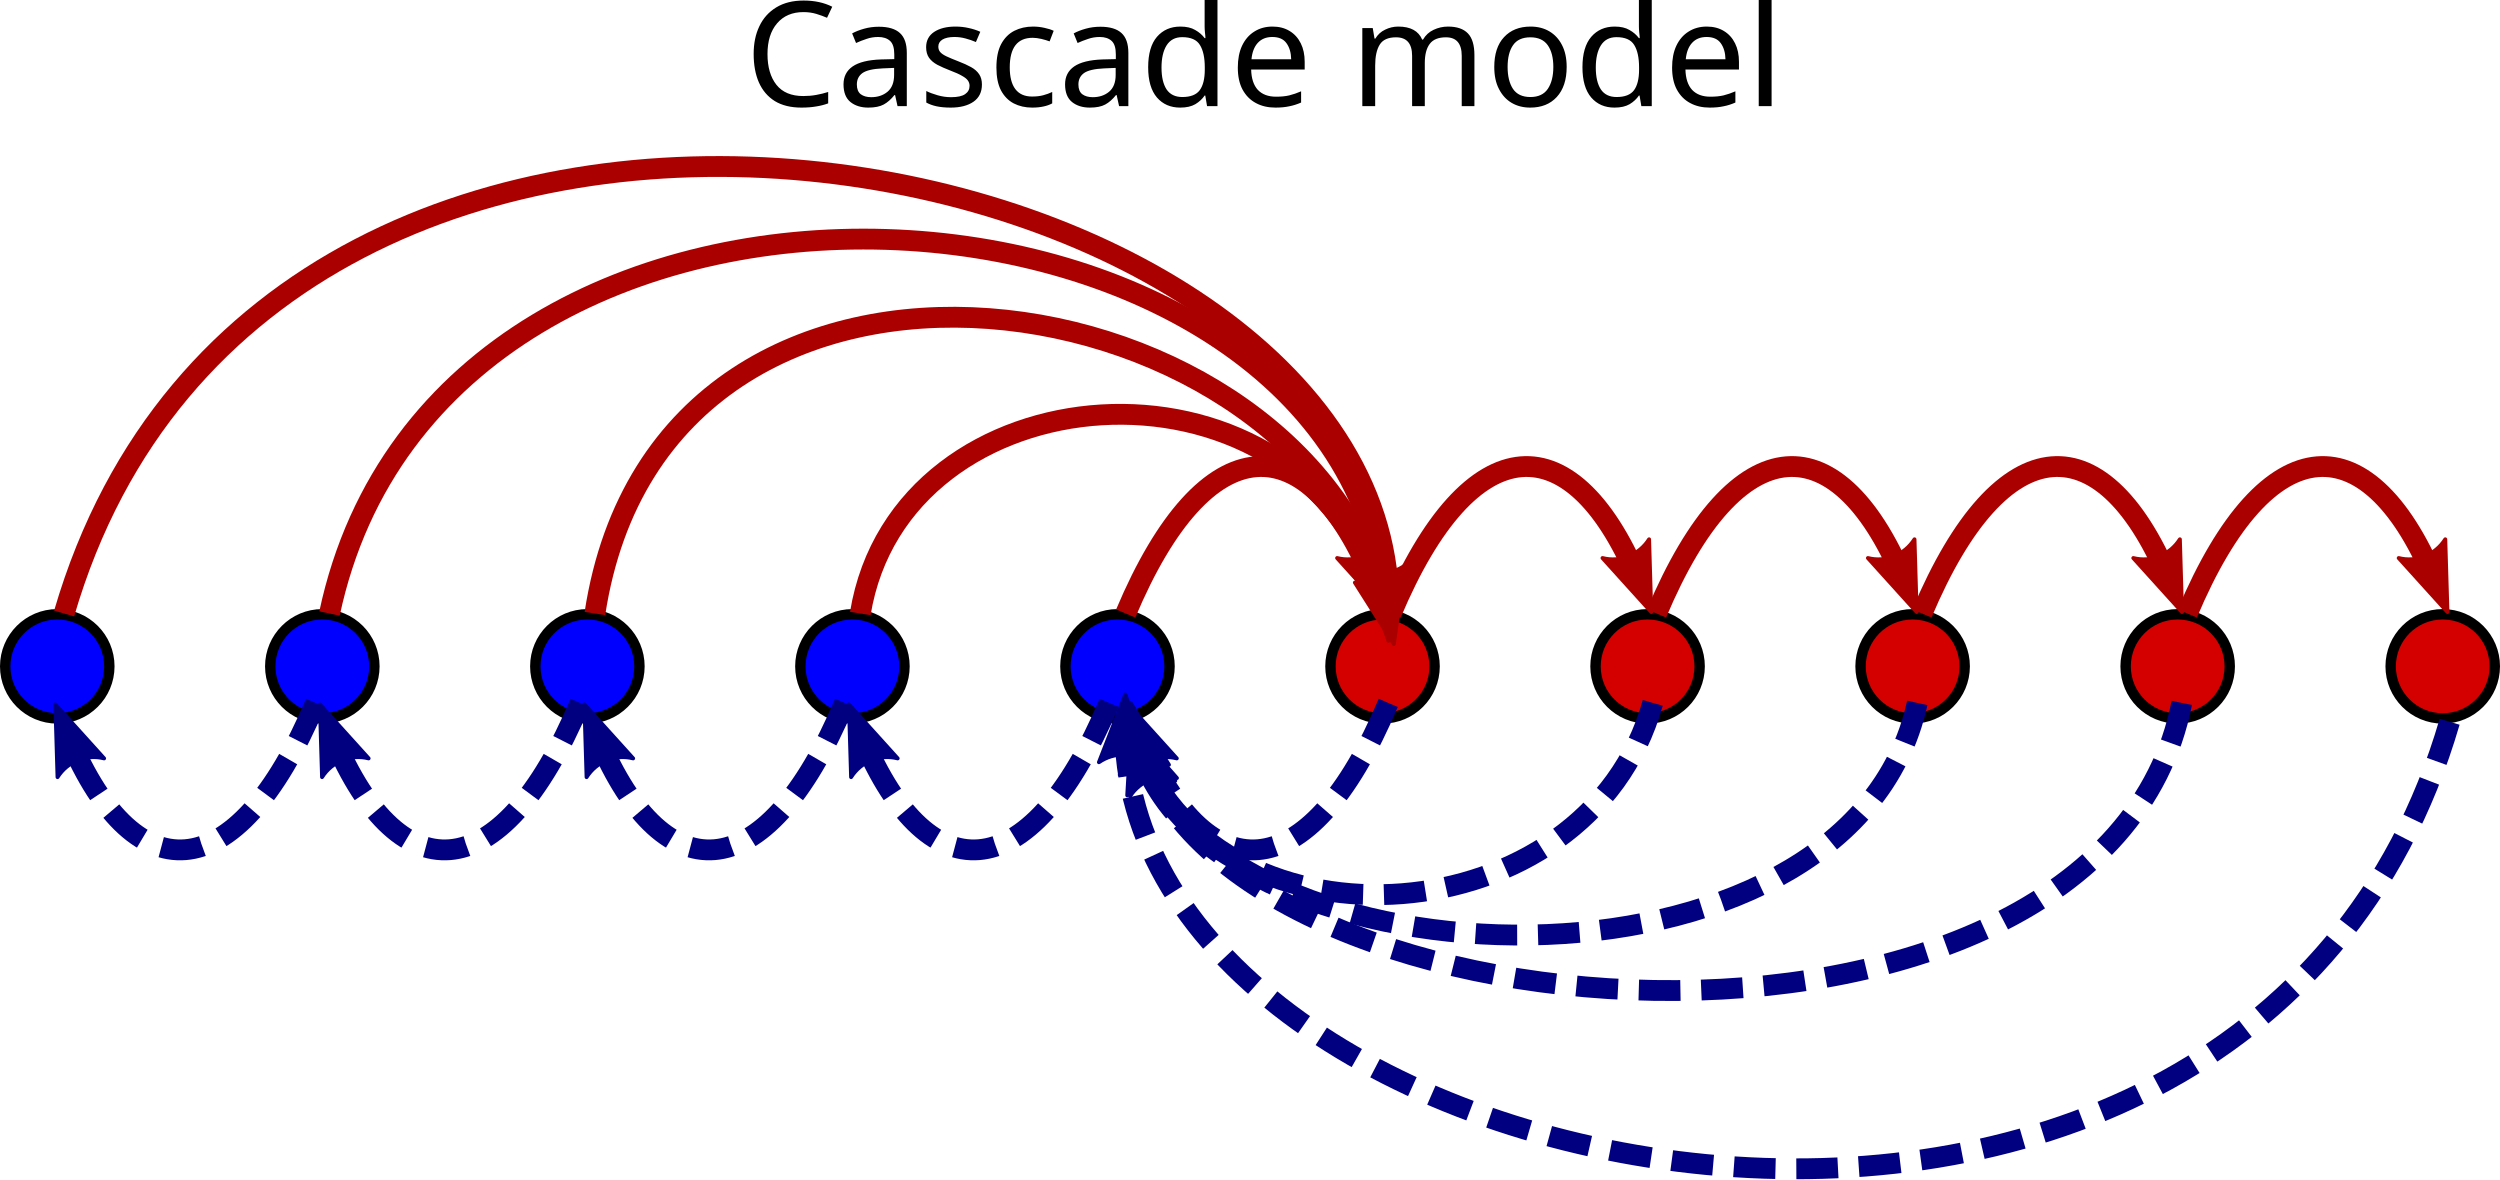
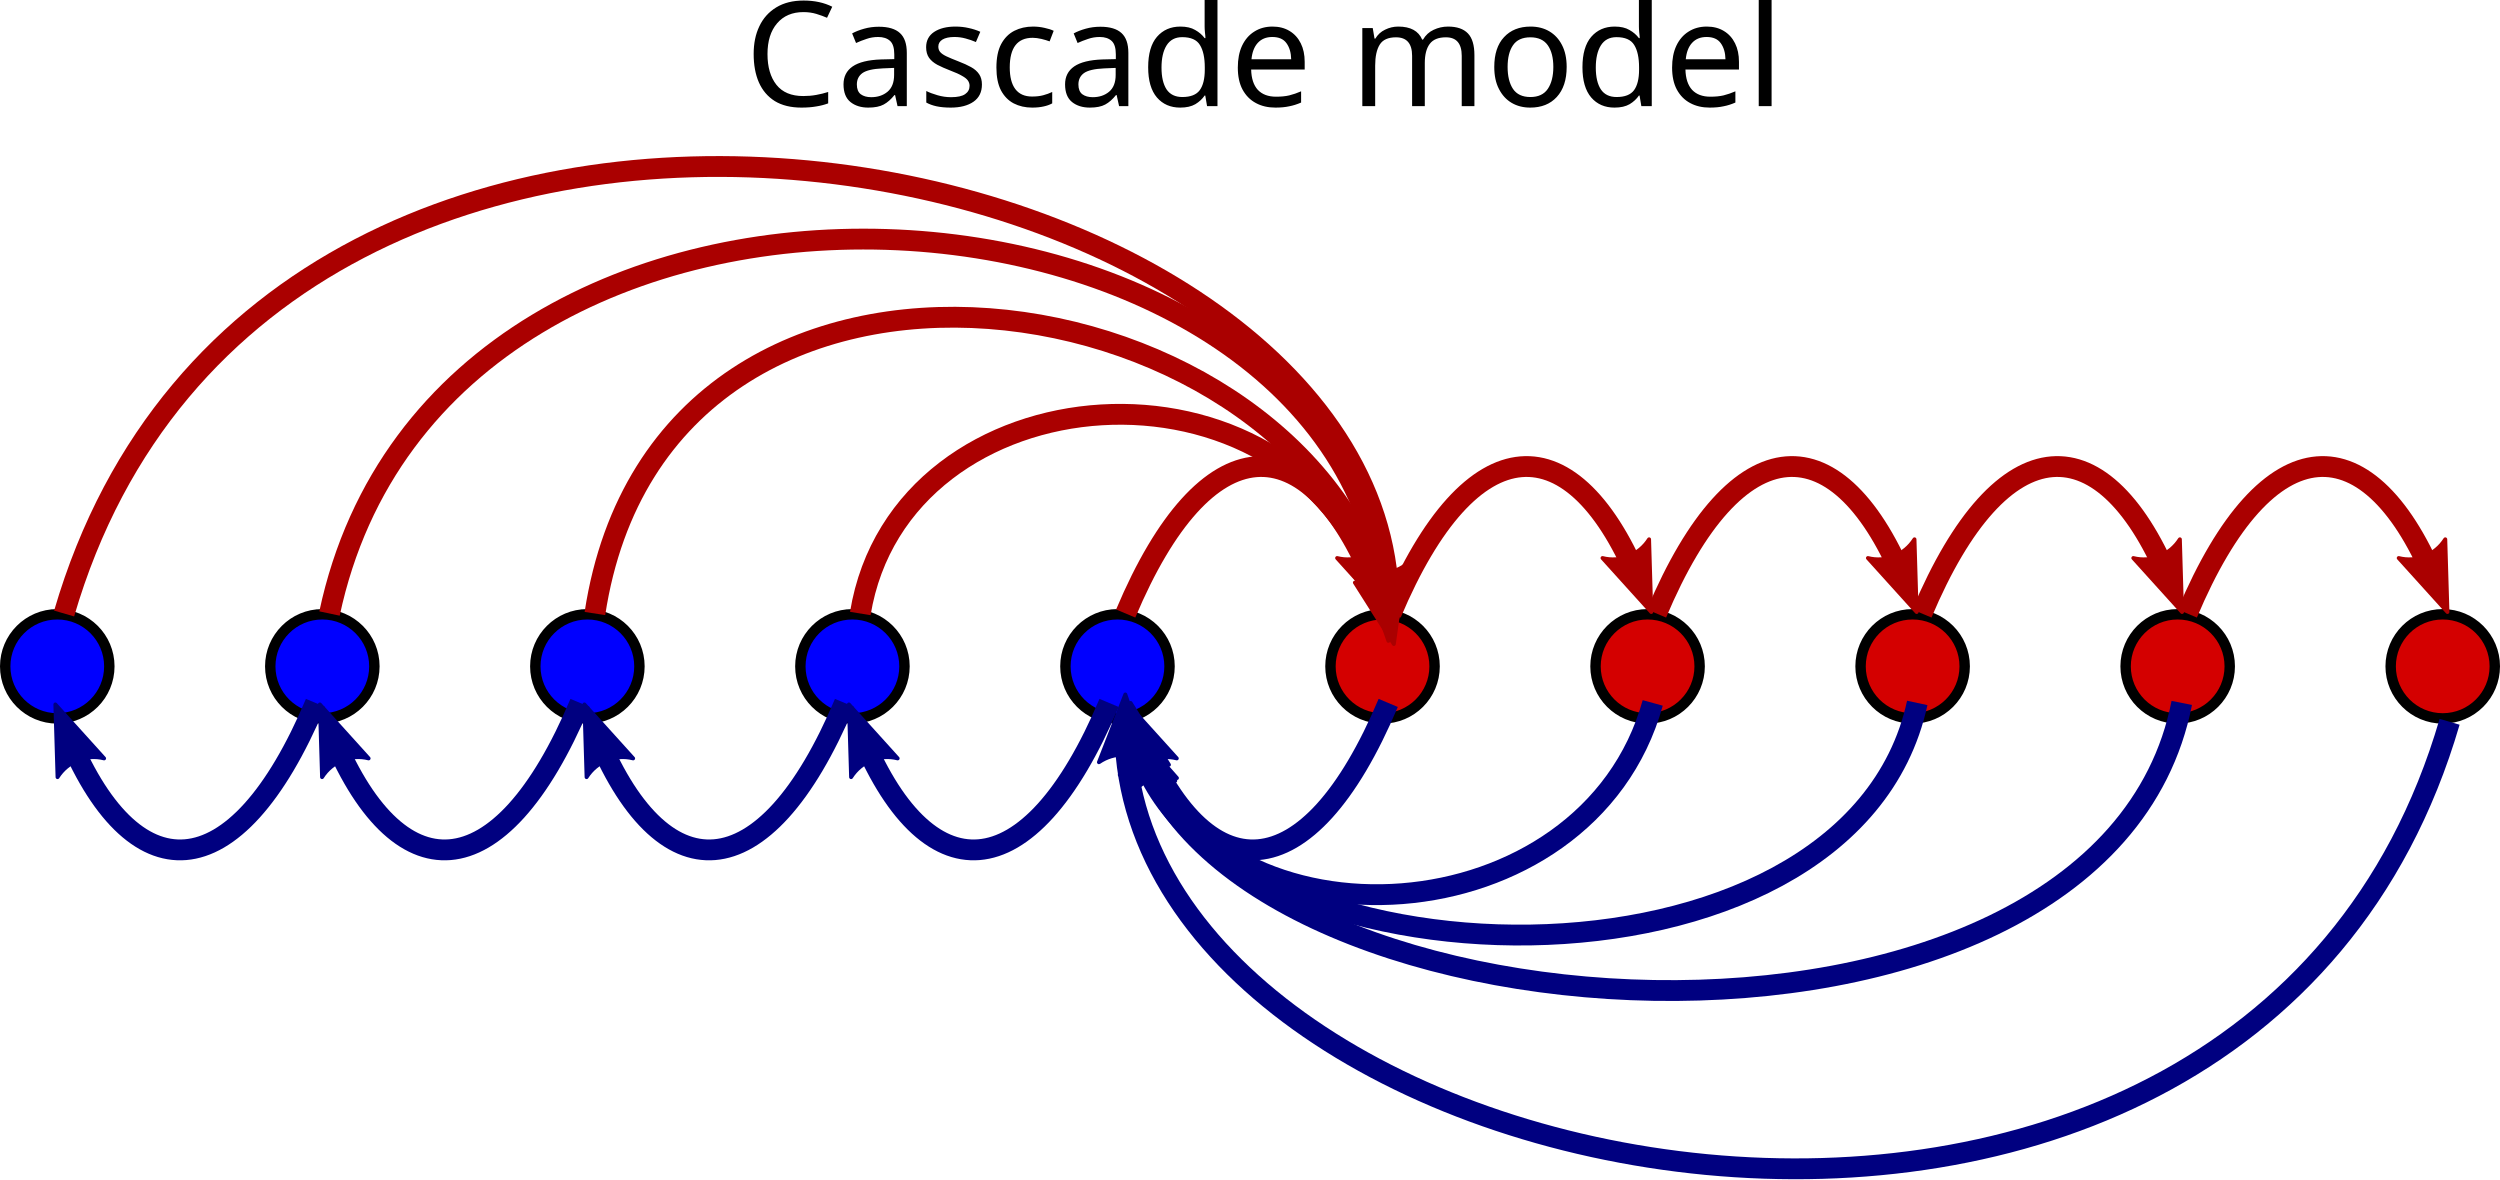
<svg xmlns="http://www.w3.org/2000/svg" width="240.091" height="113.248" id="svg2" version="1.1">
  <defs id="defs4">
    <marker style="overflow:visible" id="Arrow2Send" refX="0" refY="0" orient="auto">
      <path transform="matrix(-0.3,0,0,-0.3,0.69,0)" d="M 8.719,4.034 -2.207,0.016 8.719,-4.002 c -1.745,2.372 -1.735,5.617 -6e-7,8.035 z" style="font-size:12px;fill-rule:evenodd;stroke-width:0.625;stroke-linejoin:round" id="path4544" />
    </marker>
    <marker style="overflow:visible" id="Arrow2Sstart" refX="0" refY="0" orient="auto">
      <path transform="matrix(0.3,0,0,0.3,-0.69,0)" d="M 8.719,4.034 -2.207,0.016 8.719,-4.002 c -1.745,2.372 -1.735,5.617 -6e-7,8.035 z" style="font-size:12px;fill-rule:evenodd;stroke-width:0.625;stroke-linejoin:round" id="path4541" />
    </marker>
    <marker style="overflow:visible" id="Arrow2Send-4" refX="0" refY="0" orient="auto">
      <path transform="matrix(-0.3,0,0,-0.3,0.69,0)" d="M 8.719,4.034 -2.207,0.016 8.719,-4.002 c -1.745,2.372 -1.735,5.617 -6e-7,8.035 z" style="font-size:12px;fill-rule:evenodd;stroke-width:0.625;stroke-linejoin:round" id="path4544-5" />
    </marker>
    <marker style="overflow:visible" id="Arrow2Send-3" refX="0" refY="0" orient="auto">
      <path transform="matrix(-0.3,0,0,-0.3,0.69,0)" d="M 8.719,4.034 -2.207,0.016 8.719,-4.002 c -1.745,2.372 -1.735,5.617 -6e-7,8.035 z" style="font-size:12px;fill-rule:evenodd;stroke-width:0.625;stroke-linejoin:round" id="path4544-52" />
    </marker>
    <marker style="overflow:visible" id="Arrow2Send-9" refX="0" refY="0" orient="auto">
      <path transform="matrix(-0.3,0,0,-0.3,0.69,0)" d="M 8.719,4.034 -2.207,0.016 8.719,-4.002 c -1.745,2.372 -1.735,5.617 -6e-7,8.035 z" style="font-size:12px;fill-rule:evenodd;stroke-width:0.625;stroke-linejoin:round" id="path4544-4" />
    </marker>
    <marker style="overflow:visible" id="Arrow2Send-0" refX="0" refY="0" orient="auto">
      <path transform="matrix(-0.3,0,0,-0.3,0.69,0)" d="M 8.719,4.034 -2.207,0.016 8.719,-4.002 c -1.745,2.372 -1.735,5.617 -6e-7,8.035 z" style="font-size:12px;fill-rule:evenodd;stroke-width:0.625;stroke-linejoin:round" id="path4544-59" />
    </marker>
    <marker style="overflow:visible" id="Arrow2Send-6" refX="0" refY="0" orient="auto">
      <path transform="matrix(-0.3,0,0,-0.3,0.69,0)" d="M 8.719,4.034 -2.207,0.016 8.719,-4.002 c -1.745,2.372 -1.735,5.617 -6e-7,8.035 z" style="font-size:12px;fill-rule:evenodd;stroke-width:0.625;stroke-linejoin:round" id="path4544-594" />
    </marker>
    <marker style="overflow:visible" id="Arrow2Send-43" refX="0" refY="0" orient="auto">
      <path transform="matrix(-0.3,0,0,-0.3,0.69,0)" d="M 8.719,4.034 -2.207,0.016 8.719,-4.002 c -1.745,2.372 -1.735,5.617 -6e-7,8.035 z" style="font-size:12px;fill-rule:evenodd;stroke-width:0.625;stroke-linejoin:round" id="path4544-54" />
    </marker>
    <marker style="overflow:visible" id="Arrow2Send-41" refX="0" refY="0" orient="auto">
      <path transform="matrix(-0.3,0,0,-0.3,0.69,0)" d="M 8.719,4.034 -2.207,0.016 8.719,-4.002 c -1.745,2.372 -1.735,5.617 -6e-7,8.035 z" style="font-size:12px;fill-rule:evenodd;stroke-width:0.625;stroke-linejoin:round" id="path4544-6" />
    </marker>
    <marker style="overflow:visible" id="Arrow2Send-1" refX="0" refY="0" orient="auto">
      <path transform="matrix(-0.3,0,0,-0.3,0.69,0)" d="M 8.719,4.034 -2.207,0.016 8.719,-4.002 c -1.745,2.372 -1.735,5.617 -6e-7,8.035 z" style="font-size:12px;fill-rule:evenodd;stroke-width:0.625;stroke-linejoin:round" id="path4544-58" />
    </marker>
    <marker style="overflow:visible" id="Arrow2Send-01" refX="0" refY="0" orient="auto">
      <path transform="matrix(-0.3,0,0,-0.3,0.69,0)" d="M 8.719,4.034 -2.207,0.016 8.719,-4.002 c -1.745,2.372 -1.735,5.617 -6e-7,8.035 z" style="font-size:12px;fill-rule:evenodd;stroke-width:0.625;stroke-linejoin:round" id="path4544-40" />
    </marker>
    <marker style="overflow:visible" id="Arrow2Send-91" refX="0" refY="0" orient="auto">
      <path transform="matrix(-0.3,0,0,-0.3,0.69,0)" d="M 8.719,4.034 -2.207,0.016 8.719,-4.002 c -1.745,2.372 -1.735,5.617 -6e-7,8.035 z" style="font-size:12px;fill-rule:evenodd;stroke-width:0.625;stroke-linejoin:round" id="path4544-7" />
    </marker>
    <marker style="overflow:visible" id="Arrow2Send-96" refX="0" refY="0" orient="auto">
      <path transform="matrix(-0.3,0,0,-0.3,0.69,0)" d="M 8.719,4.034 -2.207,0.016 8.719,-4.002 c -1.745,2.372 -1.735,5.617 -6e-7,8.035 z" style="font-size:12px;fill-rule:evenodd;stroke-width:0.625;stroke-linejoin:round" id="path4544-8" />
    </marker>
    <marker style="overflow:visible" id="Arrow2Send-30" refX="0" refY="0" orient="auto">
      <path transform="matrix(-0.3,0,0,-0.3,0.69,0)" d="M 8.719,4.034 -2.207,0.016 8.719,-4.002 c -1.745,2.372 -1.735,5.617 -6e-7,8.035 z" style="font-size:12px;fill-rule:evenodd;stroke-width:0.625;stroke-linejoin:round" id="path4544-2" />
    </marker>
    <marker style="overflow:visible" id="Arrow2Send-92" refX="0" refY="0" orient="auto">
      <path transform="matrix(-0.3,0,0,-0.3,0.69,0)" d="M 8.719,4.034 -2.207,0.016 8.719,-4.002 c -1.745,2.372 -1.735,5.617 -6e-7,8.035 z" style="font-size:12px;fill-rule:evenodd;stroke-width:0.625;stroke-linejoin:round" id="path4544-24" />
    </marker>
    <marker style="overflow:visible" id="Arrow2Send-8" refX="0" refY="0" orient="auto">
      <path transform="matrix(-0.3,0,0,-0.3,0.69,0)" d="M 8.719,4.034 -2.207,0.016 8.719,-4.002 c -1.745,2.372 -1.735,5.617 -6e-7,8.035 z" style="font-size:12px;fill-rule:evenodd;stroke-width:0.625;stroke-linejoin:round" id="path4544-72" />
    </marker>
    <marker style="overflow:visible" id="Arrow2Send-34" refX="0" refY="0" orient="auto">
      <path transform="matrix(-0.3,0,0,-0.3,0.69,0)" d="M 8.719,4.034 -2.207,0.016 8.719,-4.002 c -1.745,2.372 -1.735,5.617 -6e-7,8.035 z" style="font-size:12px;fill-rule:evenodd;stroke-width:0.625;stroke-linejoin:round" id="path4544-3" />
    </marker>
    <marker style="overflow:visible" id="Arrow2Send-32" refX="0" refY="0" orient="auto">
      <path transform="matrix(-0.3,0,0,-0.3,0.69,0)" d="M 8.719,4.034 -2.207,0.016 8.719,-4.002 c -1.745,2.372 -1.735,5.617 -6e-7,8.035 z" style="font-size:12px;fill-rule:evenodd;stroke-width:0.625;stroke-linejoin:round" id="path4544-76" />
    </marker>
    <marker style="overflow:visible" id="Arrow2Send-36" refX="0" refY="0" orient="auto">
      <path transform="matrix(-0.3,0,0,-0.3,0.69,0)" d="M 8.719,4.034 -2.207,0.016 8.719,-4.002 c -1.745,2.372 -1.735,5.617 -6e-7,8.035 z" style="font-size:12px;fill-rule:evenodd;stroke-width:0.625;stroke-linejoin:round" id="path4544-9" />
    </marker>
    <marker style="overflow:visible" id="Arrow2Send-33" refX="0" refY="0" orient="auto">
      <path transform="matrix(-0.3,0,0,-0.3,0.69,0)" d="M 8.719,4.034 -2.207,0.016 8.719,-4.002 c -1.745,2.372 -1.735,5.617 -6e-7,8.035 z" style="font-size:12px;fill-rule:evenodd;stroke-width:0.625;stroke-linejoin:round" id="path4544-0" />
    </marker>
    <marker style="overflow:visible" id="Arrow2SendL" refX="0" refY="0" orient="auto">
      <path transform="matrix(-0.3,0,0,-0.3,0.69,0)" d="M 8.719,4.034 -2.207,0.016 8.719,-4.002 c -1.745,2.372 -1.735,5.617 -6e-7,8.035 z" style="font-size:12px;fill:#000080;fill-rule:evenodd;stroke:#000080;stroke-width:0.625;stroke-linejoin:round" id="path3097" />
    </marker>
    <marker style="overflow:visible" id="Arrow2SendV" refX="0" refY="0" orient="auto">
      <path transform="matrix(-0.3,0,0,-0.3,0.69,0)" d="M 8.719,4.034 -2.207,0.016 8.719,-4.002 c -1.745,2.372 -1.735,5.617 -6e-7,8.035 z" style="font-size:12px;fill:#000080;fill-rule:evenodd;stroke:#000080;stroke-width:0.625;stroke-linejoin:round" id="path3100" />
    </marker>
    <marker style="overflow:visible" id="Arrow2Send8" refX="0" refY="0" orient="auto">
      <path transform="matrix(-0.3,0,0,-0.3,0.69,0)" d="M 8.719,4.034 -2.207,0.016 8.719,-4.002 c -1.745,2.372 -1.735,5.617 -6e-7,8.035 z" style="font-size:12px;fill:#000080;fill-rule:evenodd;stroke:#000080;stroke-width:0.625;stroke-linejoin:round" id="path3103" />
    </marker>
    <marker style="overflow:visible" id="Arrow2Sendr" refX="0" refY="0" orient="auto">
      <path transform="matrix(-0.3,0,0,-0.3,0.69,0)" d="M 8.719,4.034 -2.207,0.016 8.719,-4.002 c -1.745,2.372 -1.735,5.617 -6e-7,8.035 z" style="font-size:12px;fill:#000080;fill-rule:evenodd;stroke:#000080;stroke-width:0.625;stroke-linejoin:round" id="path3106" />
    </marker>
    <marker style="overflow:visible" id="Arrow2SendN" refX="0" refY="0" orient="auto">
      <path transform="matrix(-0.3,0,0,-0.3,0.69,0)" d="M 8.719,4.034 -2.207,0.016 8.719,-4.002 c -1.745,2.372 -1.735,5.617 -6e-7,8.035 z" style="font-size:12px;fill:#aa0000;fill-rule:evenodd;stroke:#aa0000;stroke-width:0.625;stroke-linejoin:round" id="path3109" />
    </marker>
    <marker style="overflow:visible" id="Arrow2Send2" refX="0" refY="0" orient="auto">
      <path transform="matrix(-0.3,0,0,-0.3,0.69,0)" d="M 8.719,4.034 -2.207,0.016 8.719,-4.002 c -1.745,2.372 -1.735,5.617 -6e-7,8.035 z" style="font-size:12px;fill:#aa0000;fill-rule:evenodd;stroke:#aa0000;stroke-width:0.625;stroke-linejoin:round" id="path3112" />
    </marker>
    <marker style="overflow:visible" id="Arrow2Send1" refX="0" refY="0" orient="auto">
      <path transform="matrix(-0.3,0,0,-0.3,0.69,0)" d="M 8.719,4.034 -2.207,0.016 8.719,-4.002 c -1.745,2.372 -1.735,5.617 -6e-7,8.035 z" style="font-size:12px;fill:#000080;fill-rule:evenodd;stroke:#000080;stroke-width:0.625;stroke-linejoin:round" id="path3115" />
    </marker>
    <marker style="overflow:visible" id="Arrow2Sendv" refX="0" refY="0" orient="auto">
      <path transform="matrix(-0.3,0,0,-0.3,0.69,0)" d="M 8.719,4.034 -2.207,0.016 8.719,-4.002 c -1.745,2.372 -1.735,5.617 -6e-7,8.035 z" style="font-size:12px;fill:#000080;fill-rule:evenodd;stroke:#000080;stroke-width:0.625;stroke-linejoin:round" id="path3118" />
    </marker>
    <marker style="overflow:visible" id="Arrow2SendT" refX="0" refY="0" orient="auto">
      <path transform="matrix(-0.3,0,0,-0.3,0.69,0)" d="M 8.719,4.034 -2.207,0.016 8.719,-4.002 c -1.745,2.372 -1.735,5.617 -6e-7,8.035 z" style="font-size:12px;fill:#aa0000;fill-rule:evenodd;stroke:#aa0000;stroke-width:0.625;stroke-linejoin:round" id="path3121" />
    </marker>
    <marker style="overflow:visible" id="Arrow2Sendrl" refX="0" refY="0" orient="auto">
      <path transform="matrix(-0.3,0,0,-0.3,0.69,0)" d="M 8.719,4.034 -2.207,0.016 8.719,-4.002 c -1.745,2.372 -1.735,5.617 -6e-7,8.035 z" style="font-size:12px;fill:#aa0000;fill-rule:evenodd;stroke:#aa0000;stroke-width:0.625;stroke-linejoin:round" id="path3124" />
    </marker>
    <marker style="overflow:visible" id="Arrow2SendrH" refX="0" refY="0" orient="auto">
      <path transform="matrix(-0.3,0,0,-0.3,0.69,0)" d="M 8.719,4.034 -2.207,0.016 8.719,-4.002 c -1.745,2.372 -1.735,5.617 -6e-7,8.035 z" style="font-size:12px;fill:#000080;fill-rule:evenodd;stroke:#000080;stroke-width:0.625;stroke-linejoin:round" id="path3127" />
    </marker>
    <marker style="overflow:visible" id="Arrow2SendH" refX="0" refY="0" orient="auto">
      <path transform="matrix(-0.3,0,0,-0.3,0.69,0)" d="M 8.719,4.034 -2.207,0.016 8.719,-4.002 c -1.745,2.372 -1.735,5.617 -6e-7,8.035 z" style="font-size:12px;fill:#aa0000;fill-rule:evenodd;stroke:#aa0000;stroke-width:0.625;stroke-linejoin:round" id="path3130" />
    </marker>
    <marker style="overflow:visible" id="Arrow2Sendy" refX="0" refY="0" orient="auto">
      <path transform="matrix(-0.3,0,0,-0.3,0.69,0)" d="M 8.719,4.034 -2.207,0.016 8.719,-4.002 c -1.745,2.372 -1.735,5.617 -6e-7,8.035 z" style="font-size:12px;fill:#000080;fill-rule:evenodd;stroke:#000080;stroke-width:0.625;stroke-linejoin:round" id="path3133" />
    </marker>
    <marker style="overflow:visible" id="Arrow2Send1V" refX="0" refY="0" orient="auto">
      <path transform="matrix(-0.3,0,0,-0.3,0.69,0)" d="M 8.719,4.034 -2.207,0.016 8.719,-4.002 c -1.745,2.372 -1.735,5.617 -6e-7,8.035 z" style="font-size:12px;fill:#aa0000;fill-rule:evenodd;stroke:#aa0000;stroke-width:0.625;stroke-linejoin:round" id="path3136" />
    </marker>
    <marker style="overflow:visible" id="Arrow2SendB" refX="0" refY="0" orient="auto">
      <path transform="matrix(-0.3,0,0,-0.3,0.69,0)" d="M 8.719,4.034 -2.207,0.016 8.719,-4.002 c -1.745,2.372 -1.735,5.617 -6e-7,8.035 z" style="font-size:12px;fill:#000080;fill-rule:evenodd;stroke:#000080;stroke-width:0.625;stroke-linejoin:round" id="path3139" />
    </marker>
    <marker style="overflow:visible" id="Arrow2SendTR" refX="0" refY="0" orient="auto">
      <path transform="matrix(-0.3,0,0,-0.3,0.69,0)" d="M 8.719,4.034 -2.207,0.016 8.719,-4.002 c -1.745,2.372 -1.735,5.617 -6e-7,8.035 z" style="font-size:12px;fill:#aa0000;fill-rule:evenodd;stroke:#aa0000;stroke-width:0.625;stroke-linejoin:round" id="path3142" />
    </marker>
    <marker style="overflow:visible" id="Arrow2SendP" refX="0" refY="0" orient="auto">
      <path transform="matrix(-0.3,0,0,-0.3,0.69,0)" d="M 8.719,4.034 -2.207,0.016 8.719,-4.002 c -1.745,2.372 -1.735,5.617 -6e-7,8.035 z" style="font-size:12px;fill:#aa0000;fill-rule:evenodd;stroke:#aa0000;stroke-width:0.625;stroke-linejoin:round" id="path3145" />
    </marker>
    <marker style="overflow:visible" id="Arrow2Send9" refX="0" refY="0" orient="auto">
      <path transform="matrix(-0.3,0,0,-0.3,0.69,0)" d="M 8.719,4.034 -2.207,0.016 8.719,-4.002 c -1.745,2.372 -1.735,5.617 -6e-7,8.035 z" style="font-size:12px;fill:#aa0000;fill-rule:evenodd;stroke:#aa0000;stroke-width:0.625;stroke-linejoin:round" id="path3148" />
    </marker>
    <marker style="overflow:visible" id="Arrow2SendLY" refX="0" refY="0" orient="auto">
      <path transform="matrix(-0.3,0,0,-0.3,0.69,0)" d="M 8.719,4.034 -2.207,0.016 8.719,-4.002 c -1.745,2.372 -1.735,5.617 -6e-7,8.035 z" style="font-size:12px;fill:#aa0000;fill-rule:evenodd;stroke:#aa0000;stroke-width:0.625;stroke-linejoin:round" id="path3378" />
    </marker>
    <marker style="overflow:visible" id="Arrow2SendVx" refX="0" refY="0" orient="auto">
      <path transform="matrix(-0.3,0,0,-0.3,0.69,0)" d="M 8.719,4.034 -2.207,0.016 8.719,-4.002 c -1.745,2.372 -1.735,5.617 -6e-7,8.035 z" style="font-size:12px;fill:#aa0000;fill-rule:evenodd;stroke:#aa0000;stroke-width:0.625;stroke-linejoin:round" id="path3381" />
    </marker>
    <marker style="overflow:visible" id="Arrow2Send8g" refX="0" refY="0" orient="auto">
      <path transform="matrix(-0.3,0,0,-0.3,0.69,0)" d="M 8.719,4.034 -2.207,0.016 8.719,-4.002 c -1.745,2.372 -1.735,5.617 -6e-7,8.035 z" style="font-size:12px;fill:#aa0000;fill-rule:evenodd;stroke:#aa0000;stroke-width:0.625;stroke-linejoin:round" id="path3384" />
    </marker>
    <marker style="overflow:visible" id="Arrow2SendrR" refX="0" refY="0" orient="auto">
      <path transform="matrix(-0.3,0,0,-0.3,0.69,0)" d="M 8.719,4.034 -2.207,0.016 8.719,-4.002 c -1.745,2.372 -1.735,5.617 -6e-7,8.035 z" style="font-size:12px;fill:#aa0000;fill-rule:evenodd;stroke:#aa0000;stroke-width:0.625;stroke-linejoin:round" id="path3387" />
    </marker>
    <marker style="overflow:visible" id="Arrow2SendN0" refX="0" refY="0" orient="auto">
      <path transform="matrix(-0.3,0,0,-0.3,0.69,0)" d="M 8.719,4.034 -2.207,0.016 8.719,-4.002 c -1.745,2.372 -1.735,5.617 -6e-7,8.035 z" style="font-size:12px;fill:#000080;fill-rule:evenodd;stroke:#000080;stroke-width:0.625;stroke-linejoin:round" id="path3390" />
    </marker>
    <marker style="overflow:visible" id="Arrow2Send2y" refX="0" refY="0" orient="auto">
      <path transform="matrix(-0.3,0,0,-0.3,0.69,0)" d="M 8.719,4.034 -2.207,0.016 8.719,-4.002 c -1.745,2.372 -1.735,5.617 -6e-7,8.035 z" style="font-size:12px;fill:#000080;fill-rule:evenodd;stroke:#000080;stroke-width:0.625;stroke-linejoin:round" id="path3393" />
    </marker>
    <marker style="overflow:visible" id="Arrow2Send1r" refX="0" refY="0" orient="auto">
      <path transform="matrix(-0.3,0,0,-0.3,0.69,0)" d="M 8.719,4.034 -2.207,0.016 8.719,-4.002 c -1.745,2.372 -1.735,5.617 -6e-7,8.035 z" style="font-size:12px;fill:#aa0000;fill-rule:evenodd;stroke:#aa0000;stroke-width:0.625;stroke-linejoin:round" id="path3396" />
    </marker>
    <marker style="overflow:visible" id="Arrow2Sendvk" refX="0" refY="0" orient="auto">
      <path transform="matrix(-0.3,0,0,-0.3,0.69,0)" d="M 8.719,4.034 -2.207,0.016 8.719,-4.002 c -1.745,2.372 -1.735,5.617 -6e-7,8.035 z" style="font-size:12px;fill:#aa0000;fill-rule:evenodd;stroke:#aa0000;stroke-width:0.625;stroke-linejoin:round" id="path3399" />
    </marker>
    <marker style="overflow:visible" id="Arrow2SendTv" refX="0" refY="0" orient="auto">
      <path transform="matrix(-0.3,0,0,-0.3,0.69,0)" d="M 8.719,4.034 -2.207,0.016 8.719,-4.002 c -1.745,2.372 -1.735,5.617 -6e-7,8.035 z" style="font-size:12px;fill:#000080;fill-rule:evenodd;stroke:#000080;stroke-width:0.625;stroke-linejoin:round" id="path3402" />
    </marker>
    <marker style="overflow:visible" id="Arrow2Sendrlb" refX="0" refY="0" orient="auto">
      <path transform="matrix(-0.3,0,0,-0.3,0.69,0)" d="M 8.719,4.034 -2.207,0.016 8.719,-4.002 c -1.745,2.372 -1.735,5.617 -6e-7,8.035 z" style="font-size:12px;fill:#000080;fill-rule:evenodd;stroke:#000080;stroke-width:0.625;stroke-linejoin:round" id="path3405" />
    </marker>
    <marker style="overflow:visible" id="Arrow2SendrHW" refX="0" refY="0" orient="auto">
      <path transform="matrix(-0.3,0,0,-0.3,0.69,0)" d="M 8.719,4.034 -2.207,0.016 8.719,-4.002 c -1.745,2.372 -1.735,5.617 -6e-7,8.035 z" style="font-size:12px;fill:#aa0000;fill-rule:evenodd;stroke:#aa0000;stroke-width:0.625;stroke-linejoin:round" id="path3408" />
    </marker>
    <marker style="overflow:visible" id="Arrow2SendHR" refX="0" refY="0" orient="auto">
      <path transform="matrix(-0.3,0,0,-0.3,0.69,0)" d="M 8.719,4.034 -2.207,0.016 8.719,-4.002 c -1.745,2.372 -1.735,5.617 -6e-7,8.035 z" style="font-size:12px;fill:#000080;fill-rule:evenodd;stroke:#000080;stroke-width:0.625;stroke-linejoin:round" id="path3411" />
    </marker>
    <marker style="overflow:visible" id="Arrow2SendyB" refX="0" refY="0" orient="auto">
      <path transform="matrix(-0.3,0,0,-0.3,0.69,0)" d="M 8.719,4.034 -2.207,0.016 8.719,-4.002 c -1.745,2.372 -1.735,5.617 -6e-7,8.035 z" style="font-size:12px;fill:#aa0000;fill-rule:evenodd;stroke:#aa0000;stroke-width:0.625;stroke-linejoin:round" id="path3414" />
    </marker>
    <marker style="overflow:visible" id="Arrow2Send1V9" refX="0" refY="0" orient="auto">
      <path transform="matrix(-0.3,0,0,-0.3,0.69,0)" d="M 8.719,4.034 -2.207,0.016 8.719,-4.002 c -1.745,2.372 -1.735,5.617 -6e-7,8.035 z" style="font-size:12px;fill:#000080;fill-rule:evenodd;stroke:#000080;stroke-width:0.625;stroke-linejoin:round" id="path3417" />
    </marker>
    <marker style="overflow:visible" id="Arrow2SendB0" refX="0" refY="0" orient="auto">
      <path transform="matrix(-0.3,0,0,-0.3,0.69,0)" d="M 8.719,4.034 -2.207,0.016 8.719,-4.002 c -1.745,2.372 -1.735,5.617 -6e-7,8.035 z" style="font-size:12px;fill:#aa0000;fill-rule:evenodd;stroke:#aa0000;stroke-width:0.625;stroke-linejoin:round" id="path3420" />
    </marker>
    <marker style="overflow:visible" id="Arrow2SendTRD" refX="0" refY="0" orient="auto">
      <path transform="matrix(-0.3,0,0,-0.3,0.69,0)" d="M 8.719,4.034 -2.207,0.016 8.719,-4.002 c -1.745,2.372 -1.735,5.617 -6e-7,8.035 z" style="font-size:12px;fill:#000080;fill-rule:evenodd;stroke:#000080;stroke-width:0.625;stroke-linejoin:round" id="path3423" />
    </marker>
    <marker style="overflow:visible" id="Arrow2SendPk" refX="0" refY="0" orient="auto">
      <path transform="matrix(-0.3,0,0,-0.3,0.69,0)" d="M 8.719,4.034 -2.207,0.016 8.719,-4.002 c -1.745,2.372 -1.735,5.617 -6e-7,8.035 z" style="font-size:12px;fill:#000080;fill-rule:evenodd;stroke:#000080;stroke-width:0.625;stroke-linejoin:round" id="path3426" />
    </marker>
    <marker style="overflow:visible" id="Arrow2Send9O" refX="0" refY="0" orient="auto">
      <path transform="matrix(-0.3,0,0,-0.3,0.69,0)" d="M 8.719,4.034 -2.207,0.016 8.719,-4.002 c -1.745,2.372 -1.735,5.617 -6e-7,8.035 z" style="font-size:12px;fill:#000080;fill-rule:evenodd;stroke:#000080;stroke-width:0.625;stroke-linejoin:round" id="path3429" />
    </marker>
    <marker style="overflow:visible" id="Arrow2Send8g-1" refX="0" refY="0" orient="auto">
      <path transform="matrix(-0.3,0,0,-0.3,0.69,0)" d="M 8.719,4.034 -2.207,0.016 8.719,-4.002 c -1.745,2.372 -1.735,5.617 -6e-7,8.035 z" style="font-size:12px;fill:#aa0000;fill-rule:evenodd;stroke:#aa0000;stroke-width:0.625;stroke-linejoin:round" id="path3384-7" />
    </marker>
    <marker style="overflow:visible" id="Arrow2Send8gW" refX="0" refY="0" orient="auto">
      <path transform="matrix(-0.3,0,0,-0.3,0.69,0)" d="M 8.719,4.034 -2.207,0.016 8.719,-4.002 c -1.745,2.372 -1.735,5.617 -6e-7,8.035 z" style="font-size:12px;fill:#000080;fill-rule:evenodd;stroke:#000080;stroke-width:0.625;stroke-linejoin:round" id="path4380" />
    </marker>
  </defs>
  <g id="layer1" transform="translate(-137.0974,-376.9399)">
    <text id="text4343" y="387.132" x="208.618" style="font-size:14px;font-style:normal;font-weight:normal;line-height:125%;letter-spacing:0px;word-spacing:0px;fill:#000000;fill-opacity:1;stroke:none;font-family:Sans" xml:space="preserve">
      <tspan y="387.132" x="208.618" id="tspan4345">Cascade model</tspan>
    </text>
    <g id="g3130">
-       <path transform="translate(-42.40259,93.57143)" style="fill:#0000ff;stroke:#000000;stroke-width:1;stroke-linecap:round;stroke-linejoin:round;stroke-miterlimit:4;stroke-dasharray:none;stroke-dashoffset:0" id="path2994-3-2-1" d="m 190,347.362 c 0,2.761 -2.239,5 -5,5 -2.761,0 -5,-2.239 -5,-5 0,-2.761 2.239,-5 5,-5 2.761,0 5,2.239 5,5 z" />
-       <path transform="translate(-16.94805,93.57143)" style="fill:#0000ff;stroke:#000000;stroke-width:1;stroke-linecap:round;stroke-linejoin:round;stroke-miterlimit:4;stroke-dasharray:none;stroke-dashoffset:0" id="path2994-3-2-7" d="m 190,347.362 c 0,2.761 -2.239,5 -5,5 -2.761,0 -5,-2.239 -5,-5 0,-2.761 2.239,-5 5,-5 2.761,0 5,2.239 5,5 z" />
-       <path transform="translate(33.96105,93.57143)" style="fill:#0000ff;stroke:#000000;stroke-width:1;stroke-linecap:round;stroke-linejoin:round;stroke-miterlimit:4;stroke-dasharray:none;stroke-dashoffset:0" id="path2994-3-2-4" d="m 190,347.362 c 0,2.761 -2.239,5 -5,5 -2.761,0 -5,-2.239 -5,-5 0,-2.761 2.239,-5 5,-5 2.761,0 5,2.239 5,5 z" />
-       <path transform="translate(8.5065,93.57143)" style="fill:#0000ff;stroke:#000000;stroke-width:1;stroke-linecap:round;stroke-linejoin:round;stroke-miterlimit:4;stroke-dasharray:none;stroke-dashoffset:0" id="path2994-3-2-0" d="m 190,347.362 c 0,2.761 -2.239,5 -5,5 -2.761,0 -5,-2.239 -5,-5 0,-2.761 2.239,-5 5,-5 2.761,0 5,2.239 5,5 z" />
-       <path transform="translate(59.41558,93.57143)" style="fill:#0000ff;stroke:#000000;stroke-width:1;stroke-linecap:round;stroke-linejoin:round;stroke-miterlimit:4;stroke-dasharray:none;stroke-dashoffset:0" id="path2994-3-2-9" d="m 190,347.362 c 0,2.761 -2.239,5 -5,5 -2.761,0 -5,-2.239 -5,-5 0,-2.761 2.239,-5 5,-5 2.761,0 5,2.239 5,5 z" />
-       <path transform="translate(186.6883,93.57143)" style="fill:#d40000;stroke:#000000;stroke-width:1;stroke-linecap:round;stroke-linejoin:round;stroke-miterlimit:4;stroke-dasharray:none;stroke-dashoffset:0" id="path2994-4" d="m 190,347.362 c 0,2.761 -2.239,5 -5,5 -2.761,0 -5,-2.239 -5,-5 0,-2.761 2.239,-5 5,-5 2.761,0 5,2.239 5,5 z" />
-       <path transform="translate(161.2338,93.57143)" style="fill:#d40000;stroke:#000000;stroke-width:1;stroke-linecap:round;stroke-linejoin:round;stroke-miterlimit:4;stroke-dasharray:none;stroke-dashoffset:0" id="path2994-8" d="m 190,347.362 c 0,2.761 -2.239,5 -5,5 -2.761,0 -5,-2.239 -5,-5 0,-2.761 2.239,-5 5,-5 2.761,0 5,2.239 5,5 z" />
-       <path transform="translate(135.7792,93.57143)" style="fill:#d40000;stroke:#000000;stroke-width:1;stroke-linecap:round;stroke-linejoin:round;stroke-miterlimit:4;stroke-dasharray:none;stroke-dashoffset:0" id="path2994-82" d="m 190,347.362 c 0,2.761 -2.239,5 -5,5 -2.761,0 -5,-2.239 -5,-5 0,-2.761 2.239,-5 5,-5 2.761,0 5,2.239 5,5 z" />
-       <path transform="translate(110.3247,93.57143)" style="fill:#d40000;stroke:#000000;stroke-width:1;stroke-linecap:round;stroke-linejoin:round;stroke-miterlimit:4;stroke-dasharray:none;stroke-dashoffset:0" id="path2994-45" d="m 190,347.362 c 0,2.761 -2.239,5 -5,5 -2.761,0 -5,-2.239 -5,-5 0,-2.761 2.239,-5 5,-5 2.761,0 5,2.239 5,5 z" />
-       <path transform="translate(84.87013,93.57143)" style="fill:#d40000;stroke:#000000;stroke-width:1;stroke-linecap:round;stroke-linejoin:round;stroke-miterlimit:4;stroke-dasharray:none;stroke-dashoffset:0" id="path2994-5" d="m 190,347.362 c 0,2.761 -2.239,5 -5,5 -2.761,0 -5,-2.239 -5,-5 0,-2.761 2.239,-5 5,-5 2.761,0 5,2.239 5,5 z" />
+       <path transform="translate(-42.40259,93.57143)" style="fill:#0000ff;stroke:#000000;stroke-width:1;stroke-linecap:round;stroke-linejoin:round;stroke-miterlimit:4;stroke-dasharray:none;stroke-dashoffset:0" id="path2994-3-2-1" d="m 190,347.362 a 5,5 0 0 1 -5,5 5,5 0 0 1 -5,-5 5,5 0 0 1 5,-5 5,5 0 0 1 5,5 z" />
+       <path transform="translate(-16.94805,93.57143)" style="fill:#0000ff;stroke:#000000;stroke-width:1;stroke-linecap:round;stroke-linejoin:round;stroke-miterlimit:4;stroke-dasharray:none;stroke-dashoffset:0" id="path2994-3-2-7" d="m 190,347.362 a 5,5 0 0 1 -5,5 5,5 0 0 1 -5,-5 5,5 0 0 1 5,-5 5,5 0 0 1 5,5 z" />
+       <path transform="translate(33.96105,93.57143)" style="fill:#0000ff;stroke:#000000;stroke-width:1;stroke-linecap:round;stroke-linejoin:round;stroke-miterlimit:4;stroke-dasharray:none;stroke-dashoffset:0" id="path2994-3-2-4" d="m 190,347.362 a 5,5 0 0 1 -5,5 5,5 0 0 1 -5,-5 5,5 0 0 1 5,-5 5,5 0 0 1 5,5 z" />
+       <path transform="translate(8.5065,93.57143)" style="fill:#0000ff;stroke:#000000;stroke-width:1;stroke-linecap:round;stroke-linejoin:round;stroke-miterlimit:4;stroke-dasharray:none;stroke-dashoffset:0" id="path2994-3-2-0" d="m 190,347.362 a 5,5 0 0 1 -5,5 5,5 0 0 1 -5,-5 5,5 0 0 1 5,-5 5,5 0 0 1 5,5 z" />
+       <path transform="translate(59.41558,93.57143)" style="fill:#0000ff;stroke:#000000;stroke-width:1;stroke-linecap:round;stroke-linejoin:round;stroke-miterlimit:4;stroke-dasharray:none;stroke-dashoffset:0" id="path2994-3-2-9" d="m 190,347.362 a 5,5 0 0 1 -5,5 5,5 0 0 1 -5,-5 5,5 0 0 1 5,-5 5,5 0 0 1 5,5 z" />
+       <path transform="translate(186.6883,93.57143)" style="fill:#d40000;stroke:#000000;stroke-width:1;stroke-linecap:round;stroke-linejoin:round;stroke-miterlimit:4;stroke-dasharray:none;stroke-dashoffset:0" id="path2994-4" d="m 190,347.362 a 5,5 0 0 1 -5,5 5,5 0 0 1 -5,-5 5,5 0 0 1 5,-5 5,5 0 0 1 5,5 z" />
+       <path transform="translate(161.2338,93.57143)" style="fill:#d40000;stroke:#000000;stroke-width:1;stroke-linecap:round;stroke-linejoin:round;stroke-miterlimit:4;stroke-dasharray:none;stroke-dashoffset:0" id="path2994-8" d="m 190,347.362 a 5,5 0 0 1 -5,5 5,5 0 0 1 -5,-5 5,5 0 0 1 5,-5 5,5 0 0 1 5,5 z" />
+       <path transform="translate(135.7792,93.57143)" style="fill:#d40000;stroke:#000000;stroke-width:1;stroke-linecap:round;stroke-linejoin:round;stroke-miterlimit:4;stroke-dasharray:none;stroke-dashoffset:0" id="path2994-82" d="m 190,347.362 a 5,5 0 0 1 -5,5 5,5 0 0 1 -5,-5 5,5 0 0 1 5,-5 5,5 0 0 1 5,5 z" />
+       <path transform="translate(110.3247,93.57143)" style="fill:#d40000;stroke:#000000;stroke-width:1;stroke-linecap:round;stroke-linejoin:round;stroke-miterlimit:4;stroke-dasharray:none;stroke-dashoffset:0" id="path2994-45" d="m 190,347.362 a 5,5 0 0 1 -5,5 5,5 0 0 1 -5,-5 5,5 0 0 1 5,-5 5,5 0 0 1 5,5 z" />
+       <path transform="translate(84.87013,93.57143)" style="fill:#d40000;stroke:#000000;stroke-width:1;stroke-linecap:round;stroke-linejoin:round;stroke-miterlimit:4;stroke-dasharray:none;stroke-dashoffset:0" id="path2994-5" d="m 190,347.362 a 5,5 0 0 1 -5,5 5,5 0 0 1 -5,-5 5,5 0 0 1 5,-5 5,5 0 0 1 5,5 z" />
      <path style="fill:none;stroke:#aa0000;stroke-width:2;stroke-linecap:butt;stroke-linejoin:miter;stroke-miterlimit:4;stroke-opacity:1;stroke-dasharray:none;marker-end:url(#Arrow2Send8g)" d="m 143.256,435.86 c 19.811,-67.95 128.087,-45.413 127.22,-0.079" id="path5894-5" />
      <path style="fill:none;stroke:#aa0000;stroke-width:2;stroke-linecap:butt;stroke-linejoin:miter;stroke-miterlimit:4;stroke-opacity:1;stroke-dasharray:none;marker-end:url(#Arrow2Sendvk)" d="m 347.157,435.86 c 7.696,-18.279 17.625,-18.423 23.968,-2.651" id="path5894-5-4" />
      <path style="fill:none;stroke:#aa0000;stroke-width:2;stroke-linecap:butt;stroke-linejoin:miter;stroke-miterlimit:4;stroke-opacity:1;stroke-dasharray:none;marker-end:url(#Arrow2SendVx)" d="m 321.669,435.86 c 7.696,-18.279 17.625,-18.423 23.968,-2.651" id="path5894-5-9" />
      <path style="fill:none;stroke:#aa0000;stroke-width:2;stroke-linecap:butt;stroke-linejoin:miter;stroke-miterlimit:4;stroke-opacity:1;stroke-dasharray:none;marker-end:url(#Arrow2SendB0)" d="m 296.182,435.86 c 7.696,-18.279 17.625,-18.423 23.968,-2.651" id="path5894-5-93" />
      <path style="fill:none;stroke:#aa0000;stroke-width:2;stroke-linecap:butt;stroke-linejoin:miter;stroke-miterlimit:4;stroke-opacity:1;stroke-dasharray:none;marker-end:url(#Arrow2SendrR)" d="m 270.694,435.86 c 7.696,-18.279 17.625,-18.423 23.968,-2.651" id="path5894-5-48" />
      <path style="fill:none;stroke:#aa0000;stroke-width:2;stroke-linecap:butt;stroke-linejoin:miter;stroke-miterlimit:4;stroke-opacity:1;stroke-dasharray:none;marker-end:url(#Arrow2SendLY)" d="m 245.206,435.86 c 7.696,-18.279 17.625,-18.423 23.968,-2.651" id="path5894-5-8" />
      <path style="fill:none;stroke:#aa0000;stroke-width:2;stroke-linecap:butt;stroke-linejoin:miter;stroke-miterlimit:4;stroke-opacity:1;stroke-dasharray:none;marker-end:url(#Arrow2Send1r)" d="m 219.719,435.86 c 3.86,-23.585 41.357,-26.529 49.689,-2.284" id="path5894-5-2" />
      <path style="fill:none;stroke:#aa0000;stroke-width:2;stroke-linecap:butt;stroke-linejoin:miter;stroke-miterlimit:4;stroke-opacity:1;stroke-dasharray:none;marker-end:url(#Arrow2SendrHW)" d="m 194.231,435.86 c 6.555,-42.816 68.996,-32.814 76.145,0.288" id="path5894-5-98" />
      <path style="fill:none;stroke:#aa0000;stroke-width:2;stroke-linecap:butt;stroke-linejoin:miter;stroke-miterlimit:4;stroke-opacity:1;stroke-dasharray:none;marker-end:url(#Arrow2SendyB)" d="m 168.743,435.86 c 10.873,-51.101 97.85,-44.429 101.499,-0.814" id="path5894-5-49" />
-       <path style="fill:none;stroke:#000080;stroke-width:2;stroke-linecap:butt;stroke-linejoin:miter;stroke-miterlimit:4;stroke-opacity:1;stroke-dasharray:4, 2;stroke-dashoffset:0;marker-end:url(#Arrow2Send2y)" d="m 167.399,444.446 c -7.696,18.279 -17.625,18.423 -23.968,2.651" id="path5894-5-1" />
-       <path style="fill:none;stroke:#000080;stroke-width:2;stroke-linecap:butt;stroke-linejoin:miter;stroke-miterlimit:4;stroke-opacity:1;stroke-dasharray:4, 2;stroke-dashoffset:0;marker-end:url(#Arrow2SendPk)" d="m 346.626,444.446 c -7.696,39.266 -94.054,33.482 -100.396,2.651" id="path5894-5-1-1" />
-       <path style="fill:none;stroke:#000080;stroke-width:2;stroke-linecap:butt;stroke-linejoin:miter;stroke-miterlimit:4;stroke-opacity:1;stroke-dasharray:4, 2;stroke-dashoffset:0;marker-end:url(#Arrow2SendHR)" d="m 321.223,444.446 c -6.515,30.098 -67.575,27.837 -74.675,4.489" id="path5894-5-1-19" />
-       <path style="fill:none;stroke:#000080;stroke-width:2;stroke-linecap:butt;stroke-linejoin:miter;stroke-miterlimit:4;stroke-opacity:1;stroke-dasharray:4, 2;stroke-dashoffset:0;marker-end:url(#Arrow2SendTRD)" d="m 295.819,444.446 c -6.256,22.601 -41.48,24.756 -49.322,4.489" id="path5894-5-1-0" />
-       <path style="fill:none;stroke:#000080;stroke-width:2;stroke-linecap:butt;stroke-linejoin:miter;stroke-miterlimit:4;stroke-opacity:1;stroke-dasharray:4, 2;stroke-dashoffset:0;marker-end:url(#Arrow2SendTv)" d="m 270.416,444.446 c -7.696,18.279 -17.625,18.423 -23.968,2.651" id="path5894-5-1-8" />
-       <path style="fill:none;stroke:#000080;stroke-width:2;stroke-linecap:butt;stroke-linejoin:miter;stroke-miterlimit:4;stroke-opacity:1;stroke-dasharray:4, 2;stroke-dashoffset:0;marker-end:url(#Arrow2SendN0)" d="m 243.609,444.446 c -7.696,18.279 -17.625,18.423 -23.968,2.651" id="path5894-5-1-95" />
-       <path style="fill:none;stroke:#000080;stroke-width:2;stroke-linecap:butt;stroke-linejoin:miter;stroke-miterlimit:4;stroke-opacity:1;stroke-dasharray:4, 2;stroke-dashoffset:0;marker-end:url(#Arrow2Send1V9)" d="m 218.206,444.446 c -7.696,18.279 -17.625,18.423 -23.968,2.651" id="path5894-5-1-191" />
-       <path style="fill:none;stroke:#000080;stroke-width:2;stroke-linecap:butt;stroke-linejoin:miter;stroke-miterlimit:4;stroke-opacity:1;stroke-dasharray:4, 2;stroke-dashoffset:0;marker-end:url(#Arrow2Send9O)" d="m 192.802,444.446 c -7.696,18.279 -17.625,18.423 -23.968,2.651" id="path5894-5-1-15" />
-       <path style="fill:none;stroke:#000080;stroke-width:2;stroke-linecap:butt;stroke-linejoin:miter;stroke-miterlimit:4;stroke-opacity:1;stroke-dasharray:4, 2;stroke-dashoffset:0;marker-end:url(#Arrow2Send8gW)" d="m 372.348,446.259 c -19.811,67.95 -128.087,45.413 -127.22,0.079" id="path5894-5-40" />
+       <path style="fill:none;stroke:#000080;stroke-width:2;stroke-linecap:butt;stroke-linejoin:miter;stroke-miterlimit:4;stroke-opacity:1;stroke-dasharray:none;stroke-dashoffset:0;marker-end:url(#Arrow2Send2y)" d="m 167.399,444.446 c -7.696,18.279 -17.625,18.423 -23.968,2.651" id="path5894-5-1" />
+       <path style="fill:none;stroke:#000080;stroke-width:2;stroke-linecap:butt;stroke-linejoin:miter;stroke-miterlimit:4;stroke-opacity:1;stroke-dasharray:none;stroke-dashoffset:0;marker-end:url(#Arrow2SendPk)" d="m 346.626,444.446 c -7.696,39.266 -94.054,33.482 -100.396,2.651" id="path5894-5-1-1" />
+       <path style="fill:none;stroke:#000080;stroke-width:2;stroke-linecap:butt;stroke-linejoin:miter;stroke-miterlimit:4;stroke-opacity:1;stroke-dasharray:none;stroke-dashoffset:0;marker-end:url(#Arrow2SendHR)" d="m 321.223,444.446 c -6.515,30.098 -67.575,27.837 -74.675,4.489" id="path5894-5-1-19" />
+       <path style="fill:none;stroke:#000080;stroke-width:2;stroke-linecap:butt;stroke-linejoin:miter;stroke-miterlimit:4;stroke-opacity:1;stroke-dasharray:none;stroke-dashoffset:0;marker-end:url(#Arrow2SendTRD)" d="m 295.819,444.446 c -6.256,22.601 -41.48,24.756 -49.322,4.489" id="path5894-5-1-0" />
+       <path style="fill:none;stroke:#000080;stroke-width:2;stroke-linecap:butt;stroke-linejoin:miter;stroke-miterlimit:4;stroke-opacity:1;stroke-dasharray:none;stroke-dashoffset:0;marker-end:url(#Arrow2SendTv)" d="m 270.416,444.446 c -7.696,18.279 -17.625,18.423 -23.968,2.651" id="path5894-5-1-8" />
+       <path style="fill:none;stroke:#000080;stroke-width:2;stroke-linecap:butt;stroke-linejoin:miter;stroke-miterlimit:4;stroke-opacity:1;stroke-dasharray:none;stroke-dashoffset:0;marker-end:url(#Arrow2SendN0)" d="m 243.609,444.446 c -7.696,18.279 -17.625,18.423 -23.968,2.651" id="path5894-5-1-95" />
+       <path style="fill:none;stroke:#000080;stroke-width:2;stroke-linecap:butt;stroke-linejoin:miter;stroke-miterlimit:4;stroke-opacity:1;stroke-dasharray:none;stroke-dashoffset:0;marker-end:url(#Arrow2Send1V9)" d="m 218.206,444.446 c -7.696,18.279 -17.625,18.423 -23.968,2.651" id="path5894-5-1-191" />
+       <path style="fill:none;stroke:#000080;stroke-width:2;stroke-linecap:butt;stroke-linejoin:miter;stroke-miterlimit:4;stroke-opacity:1;stroke-dasharray:none;stroke-dashoffset:0;marker-end:url(#Arrow2Send9O)" d="m 192.802,444.446 c -7.696,18.279 -17.625,18.423 -23.968,2.651" id="path5894-5-1-15" />
+       <path style="fill:none;stroke:#000080;stroke-width:2;stroke-linecap:butt;stroke-linejoin:miter;stroke-miterlimit:4;stroke-opacity:1;stroke-dasharray:none;stroke-dashoffset:0;marker-end:url(#Arrow2Send8gW)" d="m 372.348,446.259 c -19.811,67.95 -128.087,45.413 -127.22,0.079" id="path5894-5-40" />
    </g>
  </g>
</svg>
